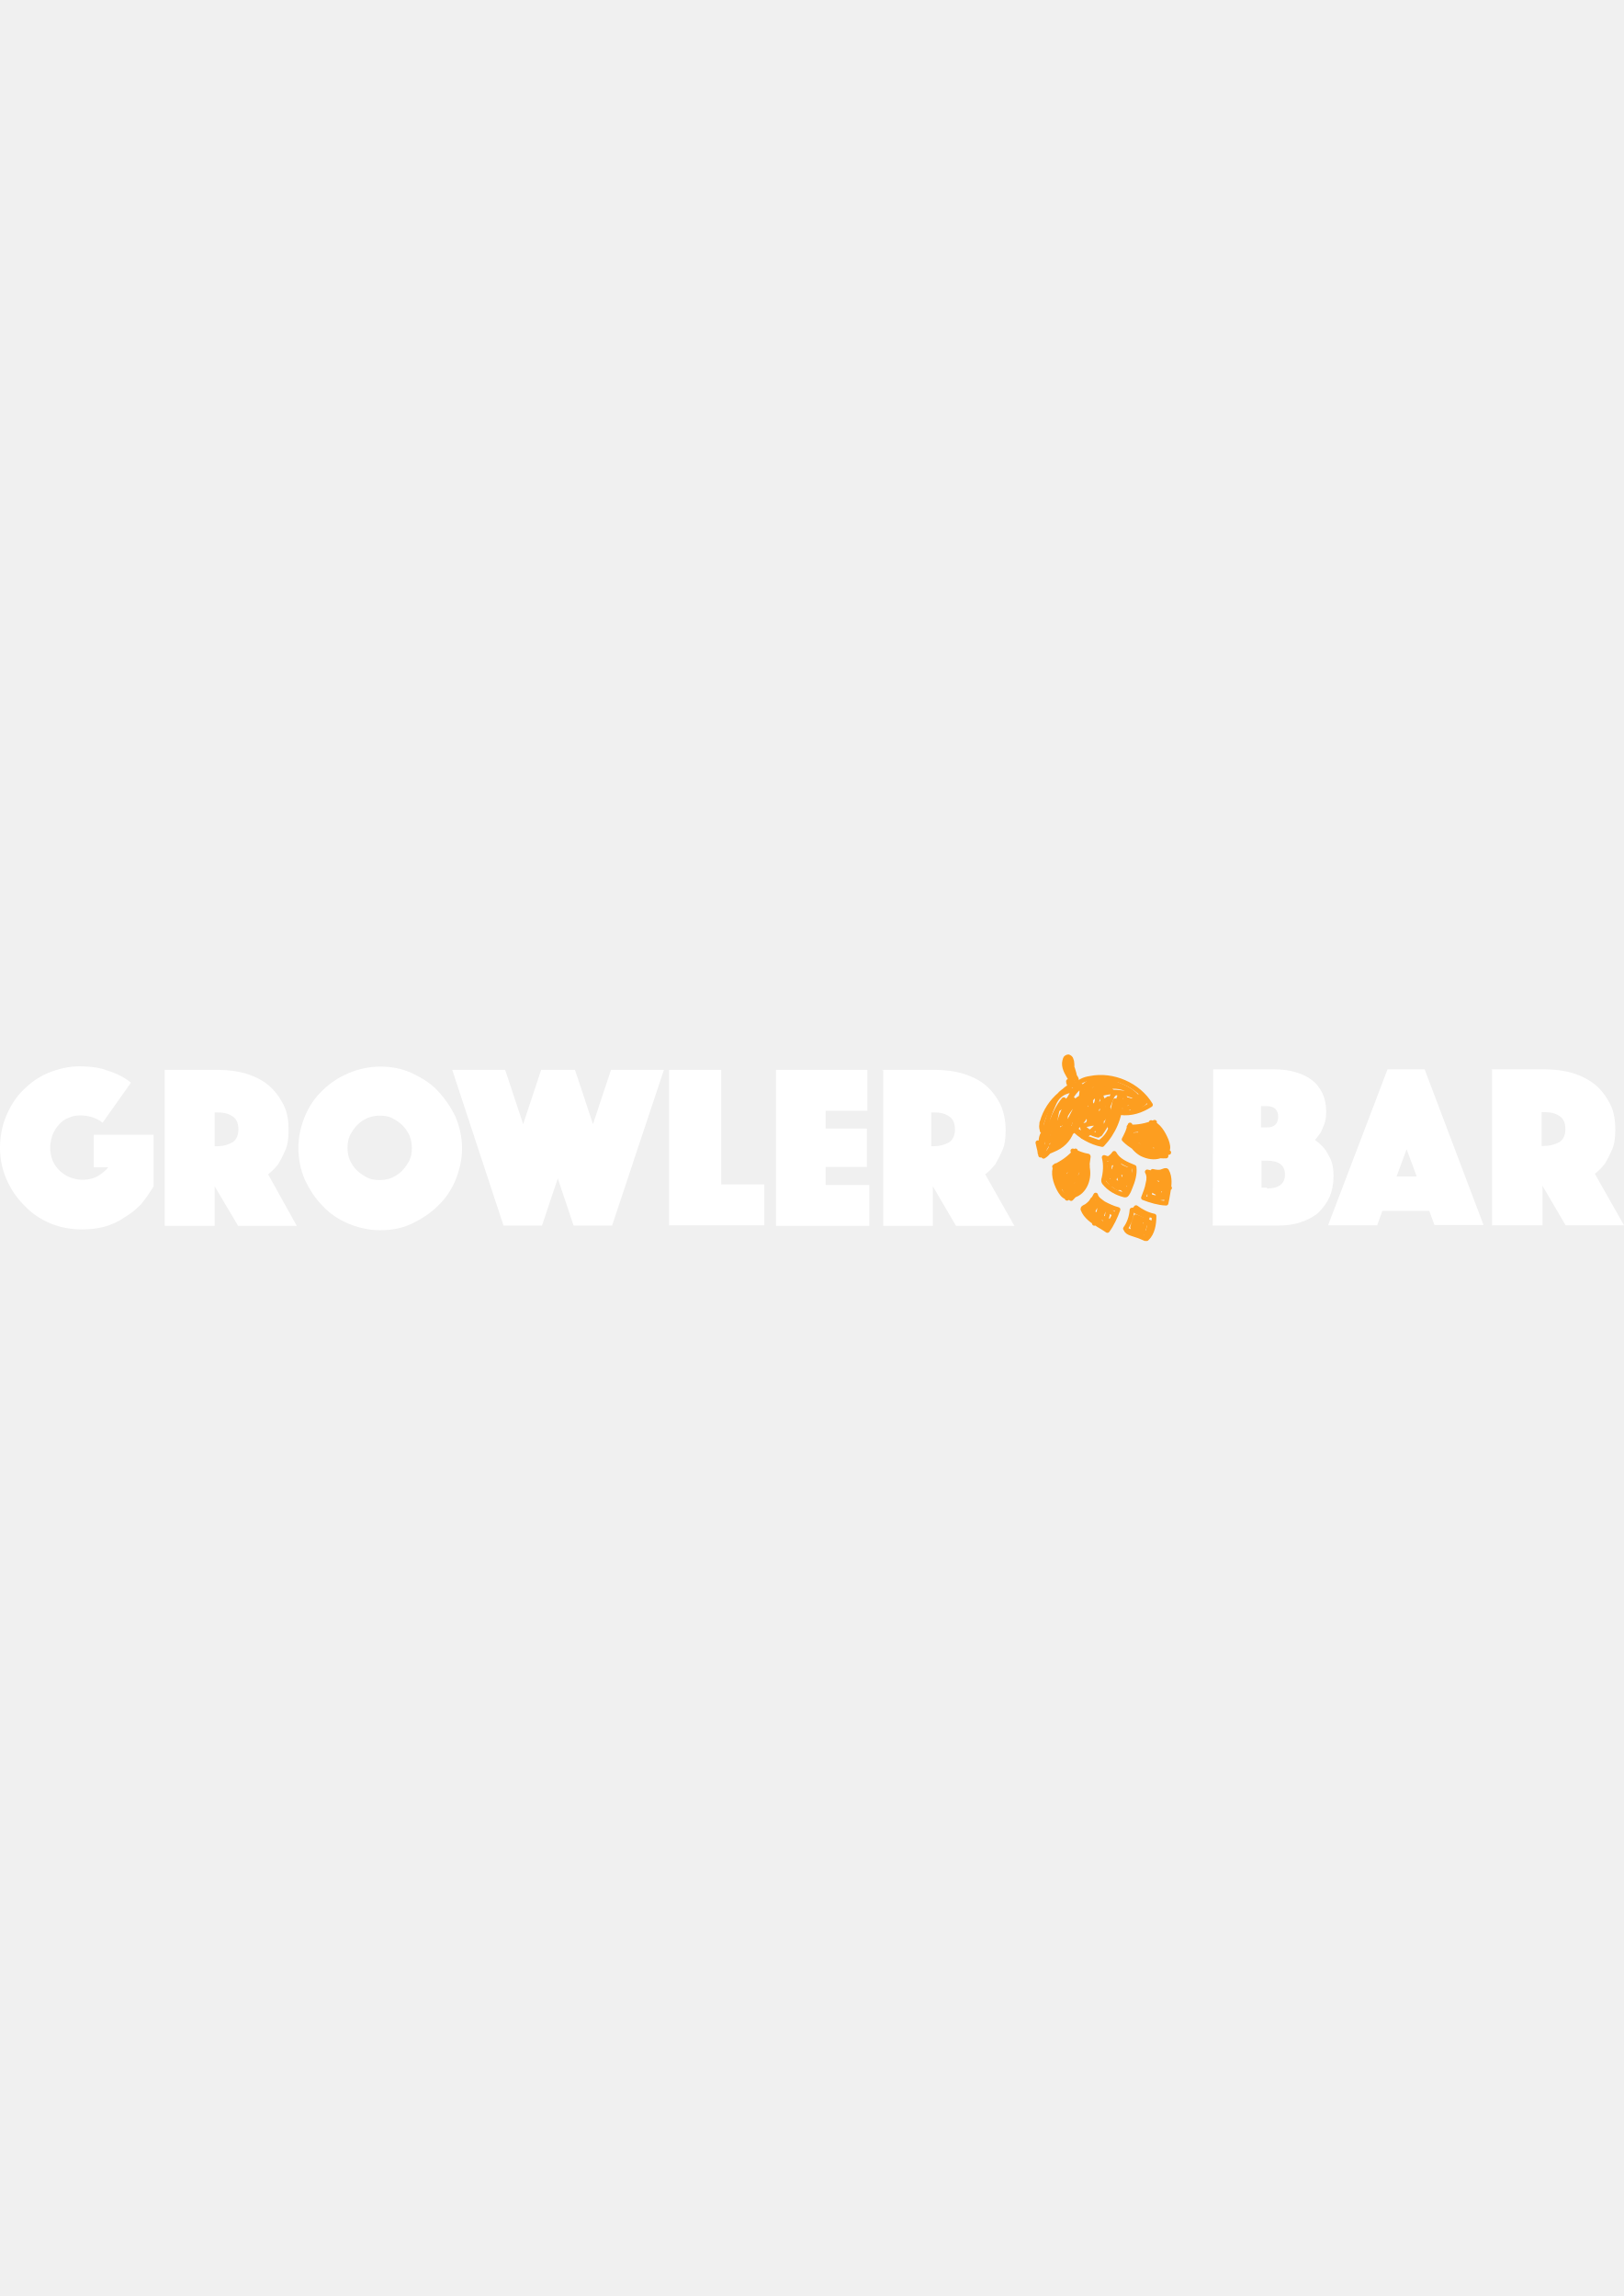
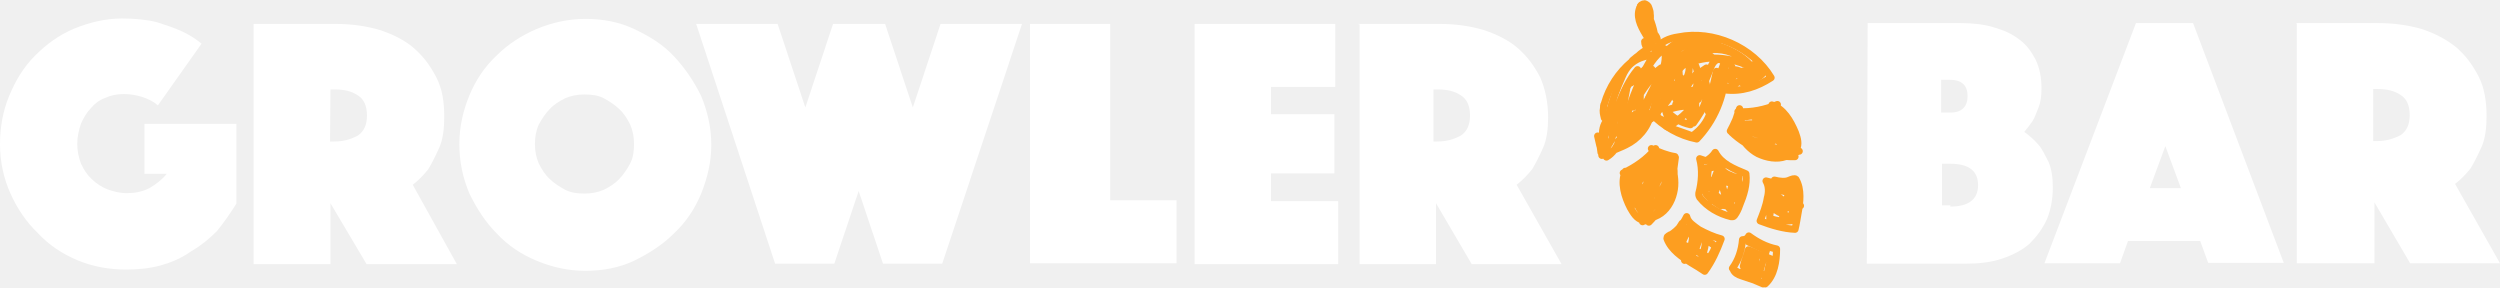
- <svg xmlns="http://www.w3.org/2000/svg" version="1.1" id="Capa_1" x="0px" y="0px" viewBox="0 0 595.3 841.9" enable-background="new 0 0 595.3 841.9" xml:space="preserve">
+ <svg xmlns="http://www.w3.org/2000/svg" version="1.1" id="Capa_1" x="0px" y="0px" viewBox="0 386.6 595.4 68.4" enable-background="new 0 386.6 595.4 68.4" xml:space="preserve">
  <g>
    <g>
      <path fill="none" stroke="#FD9E20" stroke-width="1.7" stroke-linecap="round" stroke-linejoin="round" stroke-miterlimit="10" d="    M381.7,423.1c0.3-6.3,2-12.4,4.6-18.2c0.5-1.2,1.2-2.4,2.2-3.2c1.7-1.5,3.9-1.9,6.3-2.2c-1-1.5-1.9-3.2-2.9-4.8    c-1.2-2-2.4-4.4-1.2-6.6c0.3,3.6,1.5,7.3,3.6,10.2c1.2-1.7,3.2-2.6,5.4-2.9c8.3-1.7,17.7,2.4,22.1,9.7c-3.4,2.2-7,3.4-11.1,2.9    c1.7-1,3.4-1.9,5.1-2.9c0.7-0.3,1.4-0.9,1.4-1.7c0-0.7-0.7-1.2-1.4-1.4c-5.6-2.4-12.2-2-17.5,0.9c2.9-1.4,6.3-2.2,9.5-2.6    c-1.7-1.5-4.6-0.2-6.5,1.4c-2.4,2.2-4.4,4.8-6.3,7.7c0.7-2,1.4-4.1,1.9-6.3c-0.7-0.5-1.7,0.2-2.2,0.7c-2.4,2.4-4.3,5.3-5.8,8.3    c1.4-3.7,2.9-7.7,4.3-11.4c-2.6,4.4-4.6,9.4-6,14.3c-0.9,3.4-1.7,7.3-4.6,9c0.9-1.7,2.9-2,4.6-2.9c2.9-1.4,5.3-4.1,6-7.5    c2.9,3.1,6.8,5.3,10.9,6.1c4.1-4.3,6.6-10,6.8-16.2c0-1-0.2-2.4-1.2-2.7c-1.2-0.3-2,1-2.4,2.2c-1,2.4-1.9,4.8-2.9,7.3    c1.2-2.2,1.9-4.8,2-7.5c-3.2,2-5.8,5.1-7.3,8.7c0.9-2,1.9-4.1,2.7-6.5c0.5-1.2,0.9-2.9-0.3-3.4c-0.7-0.3-1.5,0.2-2.2,0.7    c-3.7,3.4-4.1,10-1,13.9c1.7-1.2,3.4-2.7,4.8-4.3c-2-0.2-4.3,0.2-6.3,1c1.5,1.7,3.4,2.9,5.8,3.4c1.4-2.4,1.7-5.6,0.5-8.2    c-1.9,2.2-1.7,5.8,0.2,7.8c1.2-1.7,2.4-3.4,2.9-5.4c0.5-2,0.5-4.1-0.7-6c-0.2-0.2-0.3-0.5-0.7-0.5c-0.5-0.2-0.9,0.3-1.2,0.7    c-1.7,2-3.4,4.6-2.4,7.1c2.2-1.9,3.4-4.8,3.1-7.8c-0.2-1.5-0.9-3.2-2.4-3.7c-2.2-0.9-4.4,1.4-6,3.2c0.7-1.7,0.9-3.4,0.5-5.3    c-4.8,3.4-7,10.4-5.1,16.2c1-2.6,2-5.4,3.1-8c-1.4,2.7-2.7,5.4-3.9,8.2c-0.2-3.6-0.5-7.3-0.7-10.7c-3.4,4.3-5.4,9.5-5.8,15.1    c1.5-2,3.4-3.7,5.6-5.3c-0.9,2.2-1.7,4.3-2.6,6.6c1.5-2,3.1-4.1,4.6-6.3c-2,2-4.1,4.1-6.3,6.3c3.7-2.2,7.5-5.1,10.5-8.2    c0.9-0.9,1.9-2,2-3.2c0.2-1.4-0.9-2.9-2.2-2.7c0.5-2.2,1.2-4.4,2.7-6.5c1.4-1.7,3.7-3.1,6.1-2.6c-1.7,1.4-3.6,2.7-5.6,3.7    c2.7-1.2,6-2.2,9-2.4c3.1-0.2,6.5,1,8.3,3.4" />
      <path fill="none" stroke="#FD9E20" stroke-width="1.7" stroke-linecap="round" stroke-linejoin="round" stroke-miterlimit="10" d="    M391.7,396.5c0,0.7,0.3,1.4,0.9,1.7c-0.9,0.5-1.7,1-2.4,1.7c-0.3,0.2-0.7,0.5-0.9,0.7c-0.2,0.2-0.5,0.3-0.7,0.7    c-3.1,2.6-5.4,6.1-6.5,10c-0.2,0.3-0.2,0.7-0.2,1c-0.2,0.9,0,1.5,0.2,2.4" />
      <path fill="none" stroke="#FD9E20" stroke-width="1.7" stroke-linecap="round" stroke-linejoin="round" stroke-miterlimit="10" d="    M390.7,388.4c-0.2-0.5,0.5-0.9,1-0.9c0.5,0.2,0.9,0.5,1,1c0.2,0.5,0.3,0.9,0.3,1.4c0.2,1.2-0.3,2.6,0.2,3.7    c0.5,0.9,1.5,1.5,1.5,2.6c-0.5-1.2-1.2-2.4-1.9-3.6c-0.5-1.2-1-2.6-0.9-3.9c1,2,1.9,4.3,2.2,6.6" />
      <path fill="none" stroke="#FD9E20" stroke-width="1.7" stroke-linecap="round" stroke-linejoin="round" stroke-miterlimit="10" d="    M397.1,398.6c1.7-1.7,3.7-2.9,6.3-3.4c-1.2,0.5-2.4,1.2-3.6,1.7c-1,0.5-2,1-2.7,1.9c1.9-0.9,3.7-1.9,6-2.2c2-0.3,4.3-0.3,6.3,0.9    c-3.2,0.3-6.6,0.2-9.7-0.9c0.9-0.3,1.9-0.3,2.9-0.2c2.9,0.3,6,0.7,8.7,1.9c2.7,1.2,5.3,2.9,6.8,5.6c-0.2-0.7-0.3-1.2-0.5-1.9    c0.5,0.5,0.7,1,0.9,1.5c0.2-0.5,0.3-1,0.5-1.4c-0.7,0.7-0.9,1.9-0.3,2.9c0.2-0.3,0.5-0.5,0.7-0.9c-0.9,0.7-1.7,1.2-2.7,1.4    c0.7-0.3,1.4-0.7,2-1c-1.4,0.2-2.7,0.9-3.7,1.9c1.4,0.7,3.2-0.3,3.4-1.9c-0.9-0.3-1.9,0.2-2.2,1c1.2,0.2,2.6-0.3,3.4-1.2    c0.2-0.2,0.3-0.5,0.3-0.7s-0.2-0.3-0.2-0.5c-0.9-0.9-2.4-0.7-3.2,0c-0.9,0.7-1.4,1.9-1.7,3.1c0.5-0.9,1-1.9,1.4-2.7    c-0.9-0.2-1.9,0.2-2.6,0.9c0.5,0.3,1.4,0,1.2-0.5c-0.7-0.7-1.9-0.9-2.6-0.3c-0.7,0.5-0.7,1.9,0.2,2.4c0.5-1.2,0.5-2.6,0-3.6    c-0.2-0.5-0.7-1-1-0.9c-0.2,0-0.3,0.2-0.3,0.3c-1.4,1.5-2,3.6-1.9,5.8c0.9-1.5,1.4-3.4,1.2-5.4c-1,2.6-2,5.3-3.1,8    c0.5-2.2,1-4.3,1.5-6.6c-0.7,3.1-1.4,6.3-2,9.5c0.9-2.2,1.9-4.4,2.7-6.8c-0.3,2.4-1,4.6-1.7,7.1c0.9-2,1.5-4.3,2.4-6.5    c-1.2,3.1-2.4,6.3-3.9,9.4c0.3-0.9,0.7-1.7,0.9-2.6c-0.7,2-2,3.7-3.9,5.1c0.3,0,0.7,0,1,0.2c-0.3,0.3-0.9,0.2-1.2,0    c-1.7-0.7-3.4-1.2-5.3-1.9c-0.3-0.2-0.9-0.3-1-0.5c-0.3-0.3-0.3-0.9-0.2-1.2c-0.7-0.2-1.7-0.5-1.9-1.2c-0.2-0.7,0.3-1.2,0.5-1.7    c0.2-0.7,0-1.5-0.5-2c-0.5,1.4-1.2,2.9-1.5,4.4c0.7-2.4,1.2-4.6,1.7-7.1c-1.2,1.4-2.4,2.7-3.2,4.4c1-2.7,2.7-5.4,5.1-7.5    c0,0.5-0.2,1-0.3,1.4c0.2-0.2,0.3-0.3,0.3-0.5c1.4,0.2,2.2,1.7,2,3.1c0.5-1.2,0.9-2.6,1.4-3.7c0,1.4-0.2,2.7-0.5,4.1    c0.5-1.4,1.2-2.7,1.9-3.9c-0.5,1.7-1.4,3.4-2.6,4.8c0.3-1.9,0.7-3.6,0.9-5.6c0-0.5,0-1-0.3-1.4c-0.2-0.2-0.5-0.2-0.9-0.2    c-1.9,0.2-3.7,1.4-4.6,3.2c0.5-1,1-2.2,1.5-3.2c-1.2,1-2.6,1.9-4.1,2.7c0.5-0.9,1.2-1.7,1.9-2.4c-0.9,0.7-1.9,1.5-2.7,2.2    c0.3-1,1-2,1.9-2.9c-1.4,1.2-2.7,2.6-4.1,3.9c0.3-1.2,0.9-2.2,1.5-3.1c-2,2.4-3.4,5.3-4.3,8.2c0.9-1,1.4-2.2,1.7-3.6    c-0.5,2.4-0.9,5.1-1,7.7c0.3-1.2,0.9-2.2,1.4-3.2c0,2-0.3,4.3-0.9,6.5c0.2-1.9,0.3-3.9,0.5-6c-0.5,1.9-1.2,3.7-1.7,5.8    c0.2-1.5,0.3-3.1,0.5-4.6c0-0.5,0-1.2-0.3-1.5c-1.4,1.4-2.4,3.1-3.1,5.1c0.2-0.5,0.3-1.2,0.3-1.9c-0.7,1.2-0.9,2.4-0.9,3.7    c0.3-1,0.3-2.2,0-3.4c-0.7,1.4-0.7,3.1-0.2,4.4c0-0.3,0.2-0.7,0.2-1" />
      <path fill="none" stroke="#FD9E20" stroke-width="1.7" stroke-linecap="round" stroke-linejoin="round" stroke-miterlimit="10" d="    M380.5,419c0.2,0.7,0.3,1.5,0.5,2.2c0.2,0.5,0.2,1.2,0.3,1.7c0.2,0.2,0.2,0.5,0.2,0.7c0.9-1.4,1.7-2.6,2.4-3.9" />
      <path fill="none" stroke="#FD9E20" stroke-width="1.7" stroke-linecap="round" stroke-linejoin="round" stroke-miterlimit="10" d="    M386.6,427.8c2.9-1.4,5.6-3.2,7.7-5.8c-2,2.6-4.3,5.1-6.6,7.3c1.2-2.9,5.6-3.7,6.6-6.8c1.4,0.9,3.1,1.2,4.6,1.4    c-1.9-0.3-3.6-1-5.6-1.9c1.7,0.9,3.6,1.5,5.4,2.4c0.2,5.6-2,11.1-6,15.1c-0.5-0.9-1.2-1.5-1.7-2.4c-0.9-1.2-1.4-2.6-2-3.7    c-0.7-1.5-1.4-2.9-1.4-4.6c0-0.5,0-1.2-0.5-1.4c-1.2,2.7-0.2,6,1.2,8.7c0.7,1.2,1.5,2.6,2.9,2.9c0.9-1.7,0.2-3.6-0.5-5.4    c-0.7-1.7-1.4-3.6-0.9-5.4c1,3.6,1.5,7.5,1.4,11.2c1-2.2,2.9-3.9,4.1-6.1c1-1.9,1.7-4.1,1.7-6.5c0-0.3,0-0.9-0.3-1.2    c-0.3-0.3-1-0.3-1.4-0.2c-0.5,0.2-0.9,0.7-1.2,1c-0.5,0.7-1.2,1.4-1.5,2.2c-0.7,1.9-0.3,3.9,0.2,6c-0.7-3.6-0.7-7.3,0-10.9    c-0.3,2.2-1.2,4.3-2.4,6.1c-0.3-1.7,1-3.2,2.4-4.4c0.5-0.5,1-0.9,1.5-1.4c0.3-0.3,0.7-0.5,1-0.3c0.5,0.2,0.5,0.9,0.3,1.2    c-0.5,3.9-2,7.7-3.6,11.2c1.9-4.1,3.6-8.3,5.6-12.2c0.5,0,0.9,0.2,1.4,0.2c-0.3,2-0.5,4.1-0.9,6.3c0.3-1.4,0.5-2.7,0.5-4.1    c0.7,5.3-2,10.5-6.6,12.9c0.9-0.5,1.9-0.9,2.9-1.4c1.9-1,3.2-3.1,3.7-5.3c0.5-2,0.3-4.4-0.5-6.6c-0.3,2.2-1.4,4.4-2.7,6.5    c-0.2,0.2-0.3,0.5-0.7,0.5c-0.7,0.2-1.4-0.7-1.4-1.4c0-0.9,0.3-1.7,0.5-2.4c0.2-0.9,0.3-1.7-0.2-2.4c-1.5,2.4-1.7,5.4-2.6,8    c0,0.2-0.2,0.3-0.3,0.5c-0.3,0.3-0.9,0.3-1.2,0c-0.3-0.3-0.5-0.7-0.7-1c-0.7-2,0.2-4.3,1-6.3c0.5,2.4,0.7,4.8,0.3,7.3    c-0.7-0.2-1.4-0.5-1.7-0.9" />
      <path fill="none" stroke="#FD9E20" stroke-width="1.7" stroke-linecap="round" stroke-linejoin="round" stroke-miterlimit="10" d="    M397.1,443c2-1,3.6-2.7,4.6-4.8c0.3,1.4,1.7,2.2,2.9,3.1c1.7,0.9,3.4,1.7,5.3,2.2c-1,2.7-2.2,5.4-3.9,7.7c-1-0.7-2.2-1.4-3.2-2    c-2.2-1.4-4.8-3.1-5.8-5.8c0-0.5,0.7-0.9,1.2-1c1.2-0.5,1.7-1.5,2.4-2.6c0.5,1.9-0.5,4.1-2,5.3c0.5,0.3,1,0.2,1.5-0.2    c0.5-0.3,0.7-0.9,0.9-1.4c0.3-0.7,0.7-1.2,0.9-1.9c0.3-0.2,0.9,0.2,1,0.5c0.2,0.3,0.2,0.9,0.2,1.2c-0.2,1.9-0.9,3.6-1.9,5.3    c1.2-0.5,2-1.4,2.6-2.6c0.5-1.2,0.7-2.6,1.7-3.4c0.7,0.2,0.7,1,0.7,1.7c-0.2,1.7-0.7,3.2-1.4,4.8c0.2,0.2,0.3,0.3,0.5,0.5    c1.5-1,2.7-2.6,3.2-4.3c-1.4-1.5-3.7-1.7-5.4-3.2c-0.3-0.3-0.7-0.7-1-1c-0.3-0.3-0.9-0.3-1.4-0.2c-0.2,0.9-0.7,1.7-1.5,2.4    c-0.2,0.2-0.3,0.2-0.5,0.5c0,0.2,0.2,0.5,0.3,0.7c1.7,2,3.9,3.7,6.6,4.6c0.3-0.5,0.5-1,0.7-1.5c-1.9-1-3.7-2-5.8-2.9" />
-       <path fill="none" stroke="#FD9E20" stroke-width="1.7" stroke-linecap="round" stroke-linejoin="round" stroke-miterlimit="10" d="    M423.3,411.5c-2.9,1.2-6.1,1.9-9.4,1.7c3.2,0.2,6.6,0.2,9.9,0c-3.1-1-6.6,1.5-9.5,0.3c-0.3,1.5-1,3.1-2.2,4.3    c0.9-1.7,1.7-3.4,2.2-5.3c-0.7,1.9-1.2,3.7-1.9,5.6c3.9,3.7,9.5,6,15.1,5.8c-0.3-0.9-0.3-1.9-0.7-2.9c-0.3-1.4-1-2.7-1.5-4.1    c-0.7-1.5-1.4-2.9-2.6-4.1c-0.3-0.3-0.9-0.9-0.7-1.2c2.7,0.9,4.4,3.7,5.6,6.6c0.5,1.4,0.9,2.7,0.2,4.1c-1.7-0.5-2.9-2.2-3.6-3.9    c-0.9-1.7-1.7-3.4-3.2-4.3c1.9,3.2,4.4,6.3,7.5,8.5c-2.2-0.7-4.8-0.5-7.3-1c-2.2-0.5-4.3-1.5-6-3.1c-0.3-0.3-0.7-0.7-0.7-1    c0-0.5,0.3-1,0.9-1.2c0.5-0.2,1-0.2,1.5-0.2c0.9,0,1.9,0.2,2.7,0.3c1.9,0.7,3.1,2.4,4.3,4.1c-2.2-2.9-4.8-5.4-8-7.3    c1.9,1.2,3.9,1.9,6.3,2.2c-1-1.4-3.1-1.4-4.8-1.2c-0.7,0-1.4,0.2-1.9,0.2c-0.3,0-0.9,0.2-1,0.5c-0.2,0.5,0.3,0.9,0.7,1.2    c3.2,2.2,7,3.6,10.7,4.8c-4.3-1.4-8.7-2.7-12.8-4.1c-0.3,0.3-0.5,0.7-0.9,1c1.7,1.2,3.4,2.4,5.4,3.6c-1.2-0.7-2.4-1.5-3.4-2.4    c3.4,3.7,9.2,5.4,13.9,3.7c-1,0.3-1.9,0.9-2.9,1.2c-2,0.7-4.4,0.3-6.5-0.7c-1.9-1-3.4-2.7-4.4-4.6c1.9,1.2,4.3,1.9,6.6,2.2    c0.3,0,0.7,0,0.9-0.2c0.7-0.3,0.3-1.4-0.2-1.9c-0.7-0.5-1.4-0.9-2.2-1.2c-0.7-0.3-1.5-1-1.5-1.7c2.7,0.5,5.1,2.2,7.7,3.4    c0.2,0.2,0.3,0.2,0.7,0.2s0.7-0.3,0.9-0.9c0-0.3-0.2-0.9-0.3-1.2c-1-1.9-3.2-2.7-5.4-3.2c1.4,2,3.1,3.7,5.1,5.3    c0.3-0.5,0.5-1.2,0.5-1.9" />
+       <path fill="none" stroke="#FD9E20" stroke-width="1.7" stroke-linecap="round" stroke-linejoin="round" stroke-miterlimit="10" d="    M423.3,411.5c-2.9,1.2-6.1,1.9-9.4,1.7c3.2,0.2,6.6,0.2,9.9,0c-3.1-1-6.6,1.5-9.5,0.3c-0.3,1.5-1,3.1-2.2,4.3    c0.9-1.7,1.7-3.4,2.2-5.3c-0.7,1.9-1.2,3.7-1.9,5.6c3.9,3.7,9.5,6,15.1,5.8c-0.3-0.9-0.3-1.9-0.7-2.9c-0.3-1.4-1-2.7-1.5-4.1    c-0.7-1.5-1.4-2.9-2.6-4.1c-0.3-0.3-0.9-0.9-0.7-1.2c2.7,0.9,4.4,3.7,5.6,6.6c0.5,1.4,0.9,2.7,0.2,4.1c-1.7-0.5-2.9-2.2-3.6-3.9    c-0.9-1.7-1.7-3.4-3.2-4.3c1.9,3.2,4.4,6.3,7.5,8.5c-2.2-0.7-4.8-0.5-7.3-1c-2.2-0.5-4.3-1.5-6-3.1c-0.3-0.3-0.7-0.7-0.7-1    c0-0.5,0.3-1,0.9-1.2c0.5-0.2,1-0.2,1.5-0.2c0.9,0,1.9,0.2,2.7,0.3c1.9,0.7,3.1,2.4,4.3,4.1c-2.2-2.9-4.8-5.4-8-7.3    c1.9,1.2,3.9,1.9,6.3,2.2c-1-1.4-3.1-1.4-4.8-1.2c-0.7,0-1.4,0.2-1.9,0.2c-0.3,0-0.9,0.2-1,0.5c-0.2,0.5,0.3,0.9,0.7,1.2    c3.2,2.2,7,3.6,10.7,4.8c-4.3-1.4-8.7-2.7-12.8-4.1c-0.3,0.3-0.5,0.7-0.9,1c1.7,1.2,3.4,2.4,5.4,3.6c-1.2-0.7-2.4-1.5-3.4-2.4    c3.4,3.7,9.2,5.4,13.9,3.7c-1,0.3-1.9,0.9-2.9,1.2c-2,0.7-4.4,0.3-6.5-0.7c-1.9-1-3.4-2.7-4.4-4.6c1.9,1.2,4.3,1.9,6.6,2.2    c0.3,0,0.7,0,0.9-0.2c0.7-0.3,0.3-1.4-0.2-1.9c-0.7-0.5-1.4-0.9-2.2-1.2c-0.7-0.3-1.5-1-1.5-1.7c2.7,0.5,5.1,2.2,7.7,3.4    c0.2,0.2,0.3,0.2,0.7,0.2c0.4,0,0.7-0.3,0.9-0.9c0-0.3-0.2-0.9-0.3-1.2c-1-1.9-3.2-2.7-5.4-3.2c1.4,2,3.1,3.7,5.1,5.3    c0.3-0.5,0.5-1.2,0.5-1.9" />
      <path fill="none" stroke="#FD9E20" stroke-width="1.7" stroke-linecap="round" stroke-linejoin="round" stroke-miterlimit="10" d="    M427.4,429.5c-2.2,0.7-4.4,0.9-6.8,0.2c0.7,1.2,0.7,2.7,0.3,4.1c-0.3,1.9-1,3.6-1.7,5.4c2.6,1,5.6,1.9,8.3,2    c0.3-1.2,0.5-2.6,0.7-3.7c0.5-2.7,0.9-5.8-0.5-8.2c-0.3-0.3-1,0-1.5,0.2c-1,0.5-2.4,0.3-3.6,0c1,1.5,3.2,2.4,5.3,1.9    c0,0.5-0.7,0.9-1.2,1c-0.5,0.2-1,0-1.7-0.2c-0.7-0.2-1.4-0.3-2-0.5c-0.3,0.2-0.3,0.7-0.2,1c0.2,0.3,0.5,0.7,0.9,0.9    c1.5,1.2,3.2,1.9,5.1,2c-1.2,0.5-2.4,0.7-3.6,0.3c-1.2-0.3-2.4-1.2-3.6-1c-0.3,0.5,0.3,1.2,0.9,1.5c1.4,0.9,2.9,1.7,4.4,2    c0,0.2,0,0.5,0,0.7c-1.7,0.3-3.7,0.2-5.4-0.5c-0.2-2,1.2-3.9,1.2-6.1c0-0.5-0.2-0.9,0-1.4c0-0.5,0.3-1,0.7-1    c0.9,0.5,1.9,0.7,2.7,0.3c0.2,0,0.5-0.2,0.7,0c0.2,0.2,0.3,0.3,0.3,0.7c0.3,2.7,0.2,5.6-0.9,8c-0.5-0.2-1.2-0.3-1.7-0.5    c0.5-2,1-4.1,1.5-6.3" />
      <path fill="none" stroke="#FD9E20" stroke-width="1.7" stroke-linecap="round" stroke-linejoin="round" stroke-miterlimit="10" d="    M404.6,433.1c0-0.2,0-0.3,0-0.5c0.7-2.6,0.9-5.6,0.2-8.2c0.5,0.2,1,0.3,1.5,0.5c0.9-0.5,1.7-1.2,2.2-2c1.4,2.7,4.4,3.9,7.3,5.1    c0.3,2.6-0.5,5.1-1.5,7.5c-0.3,0.9-0.7,1.7-1.2,2.4c-0.2,0.2-0.2,0.3-0.5,0.3c-0.2,0-0.3,0-0.3,0c-2.9-0.7-5.6-2.2-7.5-4.6    C404.8,433.4,404.6,433.3,404.6,433.1z" />
-       <path fill="none" stroke="#FD9E20" stroke-width="1.7" stroke-linecap="round" stroke-linejoin="round" stroke-miterlimit="10" d="    M406.3,426.6c1.4,0,2.7-0.3,4.1-0.9c-1,2.7-2,5.8-2.9,8.7c0.9-1.5,1.4-3.1,1.9-4.8c0.2-0.7,0.2-1.7-0.5-1.9    c-0.5,1.2-0.9,2.4-1.4,3.6c-0.3,0.2-1-0.2-1-0.7c0-0.5,0.3-0.9,0.9-1s0.9,0,1.4,0c1,0.2,2,0.3,3.2,0.5c-0.2-1-1-1.9-2-2    c-0.5,1.9,0.9,3.9,0.9,6.1c-0.3-0.3-0.9-0.3-1.4-0.3s-1,0.2-1.4-0.2c-0.3-0.3-0.5-0.9-0.2-1.2c1.9,1.4,3.4,2.9,4.8,4.8    c1.5-1.7,2.2-4.4,1.7-6.8c-0.2-0.5-0.3-1-0.9-1s-0.7,0.5-0.9,1c-0.5,1.4-0.9,2.7-0.5,4.1c0,0.2,0.2,0.5,0,0.7    c-0.2,0.3-0.5,0.3-0.9,0.3c-0.7,0-1.5-0.3-2-0.7" />
+       <path fill="none" stroke="#FD9E20" stroke-width="1.7" stroke-linecap="round" stroke-linejoin="round" stroke-miterlimit="10" d="    M406.3,426.6c1.4,0,2.7-0.3,4.1-0.9c-1,2.7-2,5.8-2.9,8.7c0.9-1.5,1.4-3.1,1.9-4.8c0.2-0.7,0.2-1.7-0.5-1.9    c-0.5,1.2-0.9,2.4-1.4,3.6c-0.3,0.2-1-0.2-1-0.7c0-0.5,0.3-0.9,0.9-1c0.6-0.1,0.9,0,1.4,0c1,0.2,2,0.3,3.2,0.5c-0.2-1-1-1.9-2-2    c-0.5,1.9,0.9,3.9,0.9,6.1c-0.3-0.3-0.9-0.3-1.4-0.3c-0.5,0-1,0.2-1.4-0.2c-0.3-0.3-0.5-0.9-0.2-1.2c1.9,1.4,3.4,2.9,4.8,4.8    c1.5-1.7,2.2-4.4,1.7-6.8c-0.2-0.5-0.3-1-0.9-1s-0.7,0.5-0.9,1c-0.5,1.4-0.9,2.7-0.5,4.1c0,0.2,0.2,0.5,0,0.7    c-0.2,0.3-0.5,0.3-0.9,0.3c-0.7,0-1.5-0.3-2-0.7" />
      <path fill="none" stroke="#FD9E20" stroke-width="1.7" stroke-linecap="round" stroke-linejoin="round" stroke-miterlimit="10" d="    M413.1,434c0.3-1.7,0.7-3.4,1-5.3c-0.7,0.2-1.4,0-1.9-0.3c-0.9-0.3-1.5-0.7-2.2-1.4c-0.2-0.2-0.3-0.5-0.5-0.9    c-0.3-0.5-0.5-0.9-0.9-1.4c-0.7,0.7-1.4,1.4-1.7,2.2c-0.2,0.7-0.2,1.5-0.3,2.4c-0.2,1.2-1,2.4-0.3,3.4c0.2,0.3,0.5,0.7,0.9,1    c0.9,0.7,1.7,1.4,2.6,1.9" />
      <path fill="none" stroke="#FD9E20" stroke-width="1.7" stroke-linecap="round" stroke-linejoin="round" stroke-miterlimit="10" d="    M412.6,450.5c1.4-1.9,2.2-4.3,2.4-6.8c0.7,0,1.2-0.3,1.5-0.9c1.9,1.4,4.1,2.6,6.6,3.1c0,2.9-0.5,6.3-2.7,8.3    c-1.9-0.7-3.6-1.2-5.6-1.9c-0.9-0.3-1.7-0.7-2-1.5c2.2,1.2,4.6,2.4,7.1,3.4c0.7-1.4,1.2-2.7,1.5-4.1c0.2-0.5,0.3-1.2,0-1.5    c-0.2-0.2-0.5-0.3-0.7-0.5c-1.4-0.7-2.7-1.4-4.3-2c-0.3,1.4-0.9,2.6-1.2,3.9c1.9,0.7,3.7,1.5,5.6,2.4c0.2-1.4,0.5-2.9,1-4.1    c-1.5-0.7-3.2-1.2-4.8-1.9c-0.2,1.5-0.5,3.1-0.7,4.6c0.2-1.4,0.5-2.9,0.9-4.3c0.2,1.5,0.2,3.1,0,4.6c0.3-1.2,0.7-2.4,1-3.4    c0,1,0,2.2,0,3.2c0-0.3,0.2-0.9,0.2-1.2c0.2,0,0.2,0.2,0.3,0.2" />
      <path fill="none" stroke="#FD9E20" stroke-width="1.7" stroke-linecap="round" stroke-linejoin="round" stroke-miterlimit="10" d="    M416.4,444.2c1.4,0.7,2.7,1.4,4.3,2c-0.7,2-1.4,4.3-2,6.5c-1.2-0.5-2.4-1-3.6-1.5" />
    </g>
    <g>
-       <path fill="#FFFFFF" d="M37.6,411.7c-1-0.9-2.2-1.5-3.7-2c-1.5-0.5-3.1-0.7-4.4-0.7c-1.7,0-3.1,0.3-4.4,0.9    c-1.4,0.5-2.6,1.4-3.4,2.4c-1,1-1.7,2.2-2.4,3.7c-0.5,1.5-0.9,3.1-0.9,4.8c0,1.7,0.3,3.2,0.9,4.8c0.7,1.5,1.5,2.7,2.6,3.7    c1,1,2.4,1.9,3.7,2.4c1.4,0.5,2.9,0.9,4.6,0.9c1.9,0,3.6-0.3,5.4-1.2c1.5-0.9,2.9-1.9,4.1-3.4h-5.3v-11.9h21.9v19    c-1.4,2.2-2.9,4.4-4.6,6.5c-1.9,1.9-3.7,3.4-6.1,4.8c-2.4,1.7-4.8,2.7-7.3,3.4s-5.4,1-8.2,1c-4.1,0-8-0.7-11.6-2.2    c-3.6-1.5-6.8-3.6-9.5-6.5c-2.7-2.6-4.9-5.8-6.5-9.4C0.9,429.2,0,425.1,0,421c0-4.1,0.7-8,2.2-11.6c1.5-3.6,3.4-6.8,6.1-9.5    s5.6-4.9,9.4-6.5c3.7-1.5,7.5-2.4,11.4-2.4c3.1,0,6,0.3,8.3,0.9c2.2,0.7,4.3,1.4,6,2.2c1.9,0.9,3.4,1.9,4.6,2.9L37.6,411.7z" />
-       <path fill="#FFFFFF" d="M60.4,392.3h19.7c3.6,0,7.1,0.5,10.2,1.4c3.1,1,6,2.4,8.2,4.3s3.9,4.1,5.4,7c1.5,2.9,1.9,6,1.9,9.5    c0,2.7-0.3,5.3-1.2,7.3c-0.9,2-1.7,3.6-2.6,5.1c-1.2,1.5-2.4,2.7-3.7,3.7l10.5,18.9H87.3L78.7,435v14.5H60.4V392.3z M78.6,420.3h1    c2.2,0,3.9-0.5,5.6-1.4c1.5-1,2.2-2.6,2.2-4.8c0-2.2-0.7-3.9-2.2-4.8c-1.5-1-3.2-1.4-5.6-1.4h-0.9v12.4h-0.2V420.3z" />
-       <path fill="#FFFFFF" d="M109.4,420.9c0-4.1,0.9-8,2.4-11.6s3.6-6.8,6.5-9.5c2.7-2.7,6-4.8,9.5-6.3c3.6-1.5,7.5-2.4,11.6-2.4    s8,0.7,11.6,2.4c3.6,1.7,6.8,3.6,9.5,6.5s4.8,6,6.5,9.5c1.5,3.6,2.4,7.5,2.4,11.6c0,4.1-0.9,7.8-2.4,11.6    c-1.5,3.6-3.6,6.8-6.5,9.5c-2.7,2.7-6,4.8-9.5,6.5c-3.6,1.7-7.5,2.4-11.6,2.4s-8-0.9-11.6-2.4c-3.6-1.5-6.8-3.6-9.5-6.5    c-2.7-2.7-4.8-6-6.5-9.5C110.2,428.9,109.4,425.1,109.4,420.9z M127.4,420.9c0,1.7,0.3,3.2,0.9,4.6c0.7,1.4,1.5,2.7,2.6,3.7    c1,1,2.4,1.9,3.7,2.6c1.4,0.7,2.9,0.9,4.6,0.9c1.7,0,3.2-0.3,4.6-0.9c1.4-0.7,2.7-1.5,3.7-2.6c1-1,1.9-2.4,2.6-3.7    c0.7-1.4,0.9-2.9,0.9-4.6c0-1.7-0.3-3.2-0.9-4.6c-0.7-1.4-1.5-2.7-2.6-3.7c-1-1-2.4-1.9-3.7-2.6s-2.9-0.9-4.6-0.9    c-1.7,0-3.2,0.3-4.6,0.9c-1.4,0.7-2.7,1.5-3.7,2.6c-1,1-1.9,2.4-2.6,3.7C127.7,417.6,127.4,419.2,127.4,420.9z" />
+       <path fill="#FFFFFF" d="M37.6,411.7c-1-0.9-2.2-1.5-3.7-2c-1.5-0.5-3.1-0.7-4.4-0.7c-1.7,0-3.1,0.3-4.4,0.9    c-1.4,0.5-2.6,1.4-3.4,2.4c-1,1-1.7,2.2-2.4,3.7c-0.5,1.5-0.9,3.1-0.9,4.8c0,1.7,0.3,3.2,0.9,4.8c0.7,1.5,1.5,2.7,2.6,3.7    c1,1,2.4,1.9,3.7,2.4c1.4,0.5,2.9,0.9,4.6,0.9c1.9,0,3.6-0.3,5.4-1.2c1.5-0.9,2.9-1.9,4.1-3.4h-5.3v-11.9h21.9v19    c-1.4,2.2-2.9,4.4-4.6,6.5c-1.9,1.9-3.7,3.4-6.1,4.8c-2.4,1.7-4.8,2.7-7.3,3.4c-2.5,0.7-5.4,1-8.2,1c-4.1,0-8-0.7-11.6-2.2    c-3.6-1.5-6.8-3.6-9.5-6.5c-2.7-2.6-4.9-5.8-6.5-9.4C0.9,429.2,0,425.1,0,421c0-4.1,0.7-8,2.2-11.6s3.4-6.8,6.1-9.5    s5.6-4.9,9.4-6.5c3.7-1.5,7.5-2.4,11.4-2.4c3.1,0,6,0.3,8.3,0.9c2.2,0.7,4.3,1.4,6,2.2c1.9,0.9,3.4,1.9,4.6,2.9L37.6,411.7z" />
+       <path fill="#FFFFFF" d="M60.4,392.3h19.7c3.6,0,7.1,0.5,10.2,1.4c3.1,1,6,2.4,8.2,4.3c2.2,1.9,3.9,4.1,5.4,7    c1.5,2.9,1.9,6,1.9,9.5c0,2.7-0.3,5.3-1.2,7.3c-0.9,2-1.7,3.6-2.6,5.1c-1.2,1.5-2.4,2.7-3.7,3.7l10.5,18.9H87.3L78.7,435v14.5    H60.4V392.3z M78.6,420.3h1c2.2,0,3.9-0.5,5.6-1.4c1.5-1,2.2-2.6,2.2-4.8c0-2.2-0.7-3.9-2.2-4.8c-1.5-1-3.2-1.4-5.6-1.4h-0.9    L78.6,420.3L78.6,420.3L78.6,420.3L78.6,420.3z" />
+       <path fill="#FFFFFF" d="M109.4,420.9c0-4.1,0.9-8,2.4-11.6c1.5-3.6,3.6-6.8,6.5-9.5c2.7-2.7,6-4.8,9.5-6.3    c3.6-1.5,7.5-2.4,11.6-2.4s8,0.7,11.6,2.4c3.6,1.7,6.8,3.6,9.5,6.5s4.8,6,6.5,9.5c1.5,3.6,2.4,7.5,2.4,11.6    c0,4.1-0.9,7.8-2.4,11.6c-1.5,3.6-3.6,6.8-6.5,9.5c-2.7,2.7-6,4.8-9.5,6.5c-3.6,1.7-7.5,2.4-11.6,2.4s-8-0.9-11.6-2.4    c-3.6-1.5-6.8-3.6-9.5-6.5c-2.7-2.7-4.8-6-6.5-9.5C110.2,428.9,109.4,425.1,109.4,420.9z M127.4,420.9c0,1.7,0.3,3.2,0.9,4.6    c0.7,1.4,1.5,2.7,2.6,3.7c1,1,2.4,1.9,3.7,2.6c1.4,0.7,2.9,0.9,4.6,0.9s3.2-0.3,4.6-0.9c1.4-0.7,2.7-1.5,3.7-2.6    c1-1,1.9-2.4,2.6-3.7c0.7-1.4,0.9-2.9,0.9-4.6s-0.3-3.2-0.9-4.6c-0.7-1.4-1.5-2.7-2.6-3.7c-1-1-2.4-1.9-3.7-2.6s-2.9-0.9-4.6-0.9    c-1.7,0-3.2,0.3-4.6,0.9c-1.4,0.7-2.7,1.5-3.7,2.6c-1,1-1.9,2.4-2.6,3.7C127.7,417.6,127.4,419.2,127.4,420.9z" />
      <path fill="#FFFFFF" d="M165.8,392.3h19.4l6.6,19.9l6.6-19.9h12.4l6.6,19.9l6.6-19.9h19.4l-19,57.1h-14.1l-5.8-17.3l-5.8,17.3    h-14.1L165.8,392.3z" />
-       <path fill="#FFFFFF" d="M245.4,392.3h19v42h15.8v15h-34.9V392.3z" />
-       <path fill="#FFFFFF" d="M284.5,392.3H318v15h-15.3v6.5h15.1v14.1h-15.1v6.6h16v15h-34.2L284.5,392.3L284.5,392.3z" />
-       <path fill="#FFFFFF" d="M323.3,392.3h19.7c3.6,0,7.1,0.5,10.2,1.4c3.1,1,6,2.4,8.2,4.3c2.2,1.9,3.9,4.1,5.4,7    c1.2,2.7,1.9,6,1.9,9.5c0,2.7-0.3,5.3-1.2,7.3c-0.9,2-1.7,3.6-2.6,5.1c-1.2,1.5-2.4,2.7-3.7,3.7l10.7,18.9h-21.4L342,435v14.5    h-18.2v-57.1H323.3z M341.4,420.3h0.9c2.2,0,3.9-0.5,5.6-1.4c1.5-1,2.2-2.6,2.2-4.8c0-2.2-0.7-3.9-2.2-4.8c-1.5-1-3.2-1.4-5.6-1.4    h-0.9V420.3z" />
+       <path fill="#FFFFFF" d="M245.4,392.3h19v42h15.8v15h-34.9v-57H245.4z" />
+       <path fill="#FFFFFF" d="M284.5,392.3H318v15h-15.3v6.5h15.1v14.1h-15.1v6.6h16v15h-34.2V392.3L284.5,392.3z" />
+       <path fill="#FFFFFF" d="M323.3,392.3H343c3.6,0,7.1,0.5,10.2,1.4c3.1,1,6,2.4,8.2,4.3c2.2,1.9,3.9,4.1,5.4,7    c1.2,2.7,1.9,6,1.9,9.5c0,2.7-0.3,5.3-1.2,7.3c-0.9,2-1.7,3.6-2.6,5.1c-1.2,1.5-2.4,2.7-3.7,3.7l10.7,18.9h-21.4L342,435v14.5    h-18.2v-57.1L323.3,392.3L323.3,392.3z M341.4,420.3h0.9c2.2,0,3.9-0.5,5.6-1.4c1.5-1,2.2-2.6,2.2-4.8c0-2.2-0.7-3.9-2.2-4.8    c-1.5-1-3.2-1.4-5.6-1.4h-0.9V420.3z" />
    </g>
    <g>
-       <path fill="#FFFFFF" d="M444.8,392.1H467c2.7,0,5.6,0.3,7.8,1c2.4,0.7,4.3,1.5,6.1,2.9c1.7,1.2,2.9,2.9,3.9,4.8    c0.9,1.9,1.4,4.1,1.4,6.8c0,1.9-0.2,3.4-0.7,4.6c-0.5,1.2-0.9,2.4-1.4,3.2c-0.7,1-1.4,1.9-2,2.6c1.2,0.9,2.4,1.9,3.4,3.1    c0.9,1,1.5,2.4,2.4,4.1c0.7,1.7,1,3.6,1,6.1c0,2.7-0.5,5.3-1.4,7.5c-1,2.2-2.4,4.1-4.1,5.8c-1.7,1.5-3.9,2.7-6.6,3.6    c-2.7,0.9-5.6,1.2-8.7,1.2h-23.5L444.8,392.1L444.8,392.1z M468.6,409.5c0-2.6-1.4-3.9-4.3-3.9h-2v7.8h2    C467.2,413.5,468.6,412,468.6,409.5z M464.5,435.8c4.3,0,6.6-1.7,6.6-5.1s-2.2-5.1-6.6-5.1h-2v9.9h2V435.8z" />
+       <path fill="#FFFFFF" d="M444.8,392.1H467c2.7,0,5.6,0.3,7.8,1c2.4,0.7,4.3,1.5,6.1,2.9c1.7,1.2,2.9,2.9,3.9,4.8    c0.9,1.9,1.4,4.1,1.4,6.8c0,1.9-0.2,3.4-0.7,4.6c-0.5,1.2-0.9,2.4-1.4,3.2c-0.7,1-1.4,1.9-2,2.6c1.2,0.9,2.4,1.9,3.4,3.1    c0.9,1,1.5,2.4,2.4,4.1c0.7,1.7,1,3.6,1,6.1c0,2.7-0.5,5.3-1.4,7.5c-1,2.2-2.4,4.1-4.1,5.8c-1.7,1.5-3.9,2.7-6.6,3.6    s-5.6,1.2-8.7,1.2h-23.5L444.8,392.1L444.8,392.1z M468.6,409.5c0-2.6-1.4-3.9-4.3-3.9h-2v7.8h2    C467.2,413.5,468.6,412,468.6,409.5z M464.5,435.8c4.3,0,6.6-1.7,6.6-5.1c0-3.4-2.2-5.1-6.6-5.1h-2v9.9h2V435.8z" />
      <path fill="#FFFFFF" d="M508.7,392.1h13.6l21.6,57.1h-18L524,444h-17.2l-1.9,5.3h-18L508.7,392.1z M519.4,431.4l-3.7-10l-3.7,10    H519.4z" />
-       <path fill="#FFFFFF" d="M546.8,392.1h19.7c3.6,0,7.1,0.5,10.2,1.4c3.1,1,5.8,2.4,8.2,4.3c2.2,1.9,3.9,4.1,5.4,7    c1.4,2.7,1.9,6,1.9,9.5c0,2.7-0.3,5.3-1.2,7.3s-1.7,3.6-2.6,5.1c-1.2,1.5-2.4,2.7-3.7,3.7l10.7,18.9H574l-8.5-14.5v14.5H547v-57.1    H546.8z M565.2,420.2h0.9c2,0,3.9-0.5,5.6-1.4c1.5-1,2.2-2.6,2.2-4.8c0-2.2-0.7-3.9-2.2-4.8c-1.5-1-3.2-1.4-5.6-1.4h-0.9V420.2z" />
+       <path fill="#FFFFFF" d="M546.8,392.1h19.7c3.6,0,7.1,0.5,10.2,1.4c3.1,1,5.8,2.4,8.2,4.3c2.2,1.9,3.9,4.1,5.4,7    c1.4,2.7,1.9,6,1.9,9.5c0,2.7-0.3,5.3-1.2,7.3c-0.9,2-1.7,3.6-2.6,5.1c-1.2,1.5-2.4,2.7-3.7,3.7l10.7,18.9H574l-8.5-14.5v14.5H547    v-57.1L546.8,392.1L546.8,392.1z M565.2,420.2h0.9c2,0,3.9-0.5,5.6-1.4c1.5-1,2.2-2.6,2.2-4.8c0-2.2-0.7-3.9-2.2-4.8    c-1.5-1-3.2-1.4-5.6-1.4h-0.9V420.2z" />
    </g>
  </g>
</svg>
